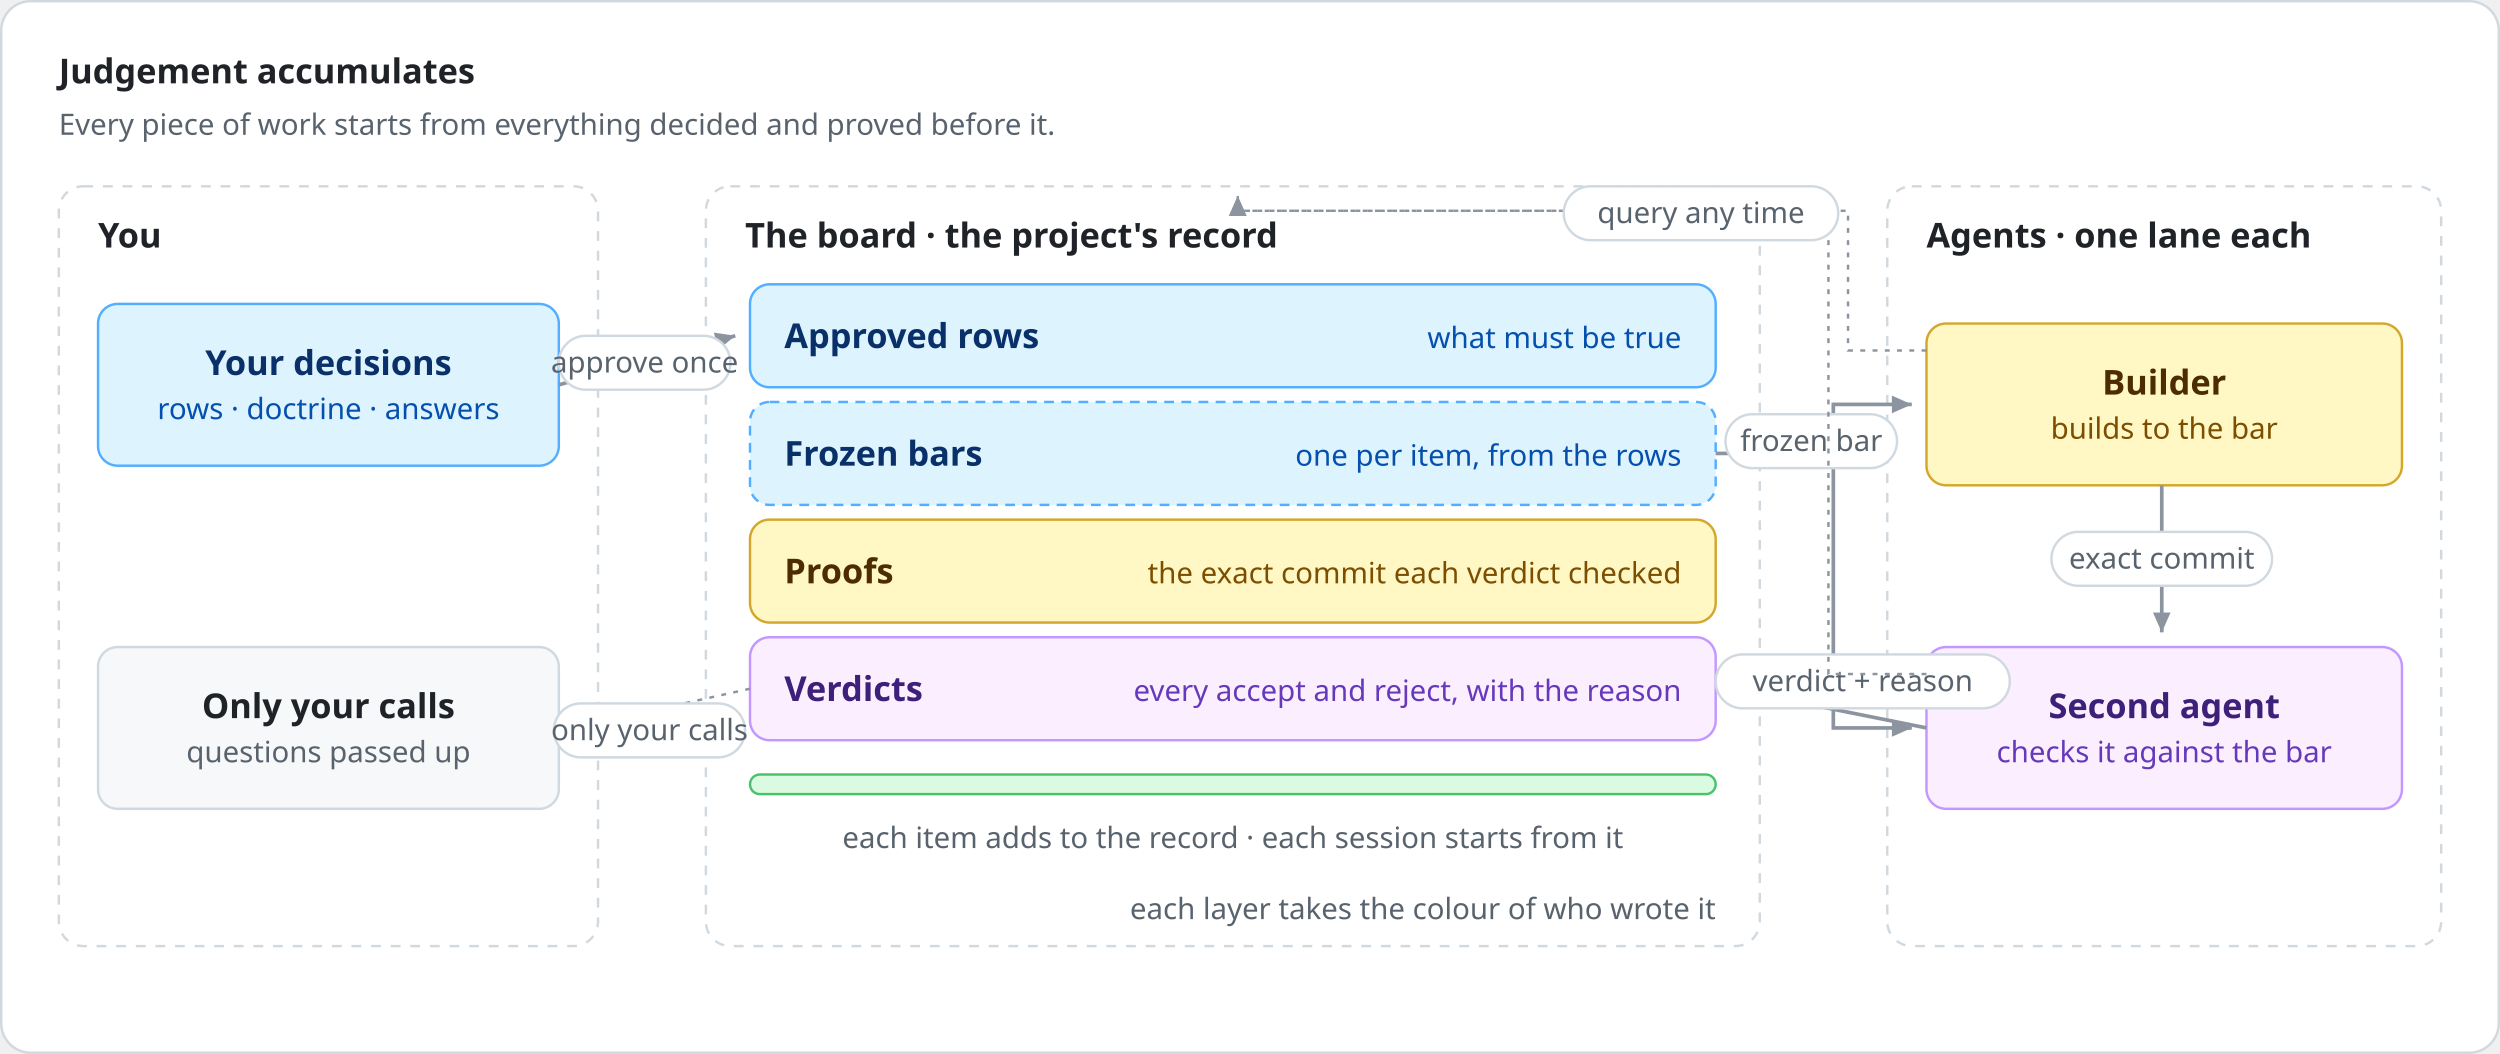
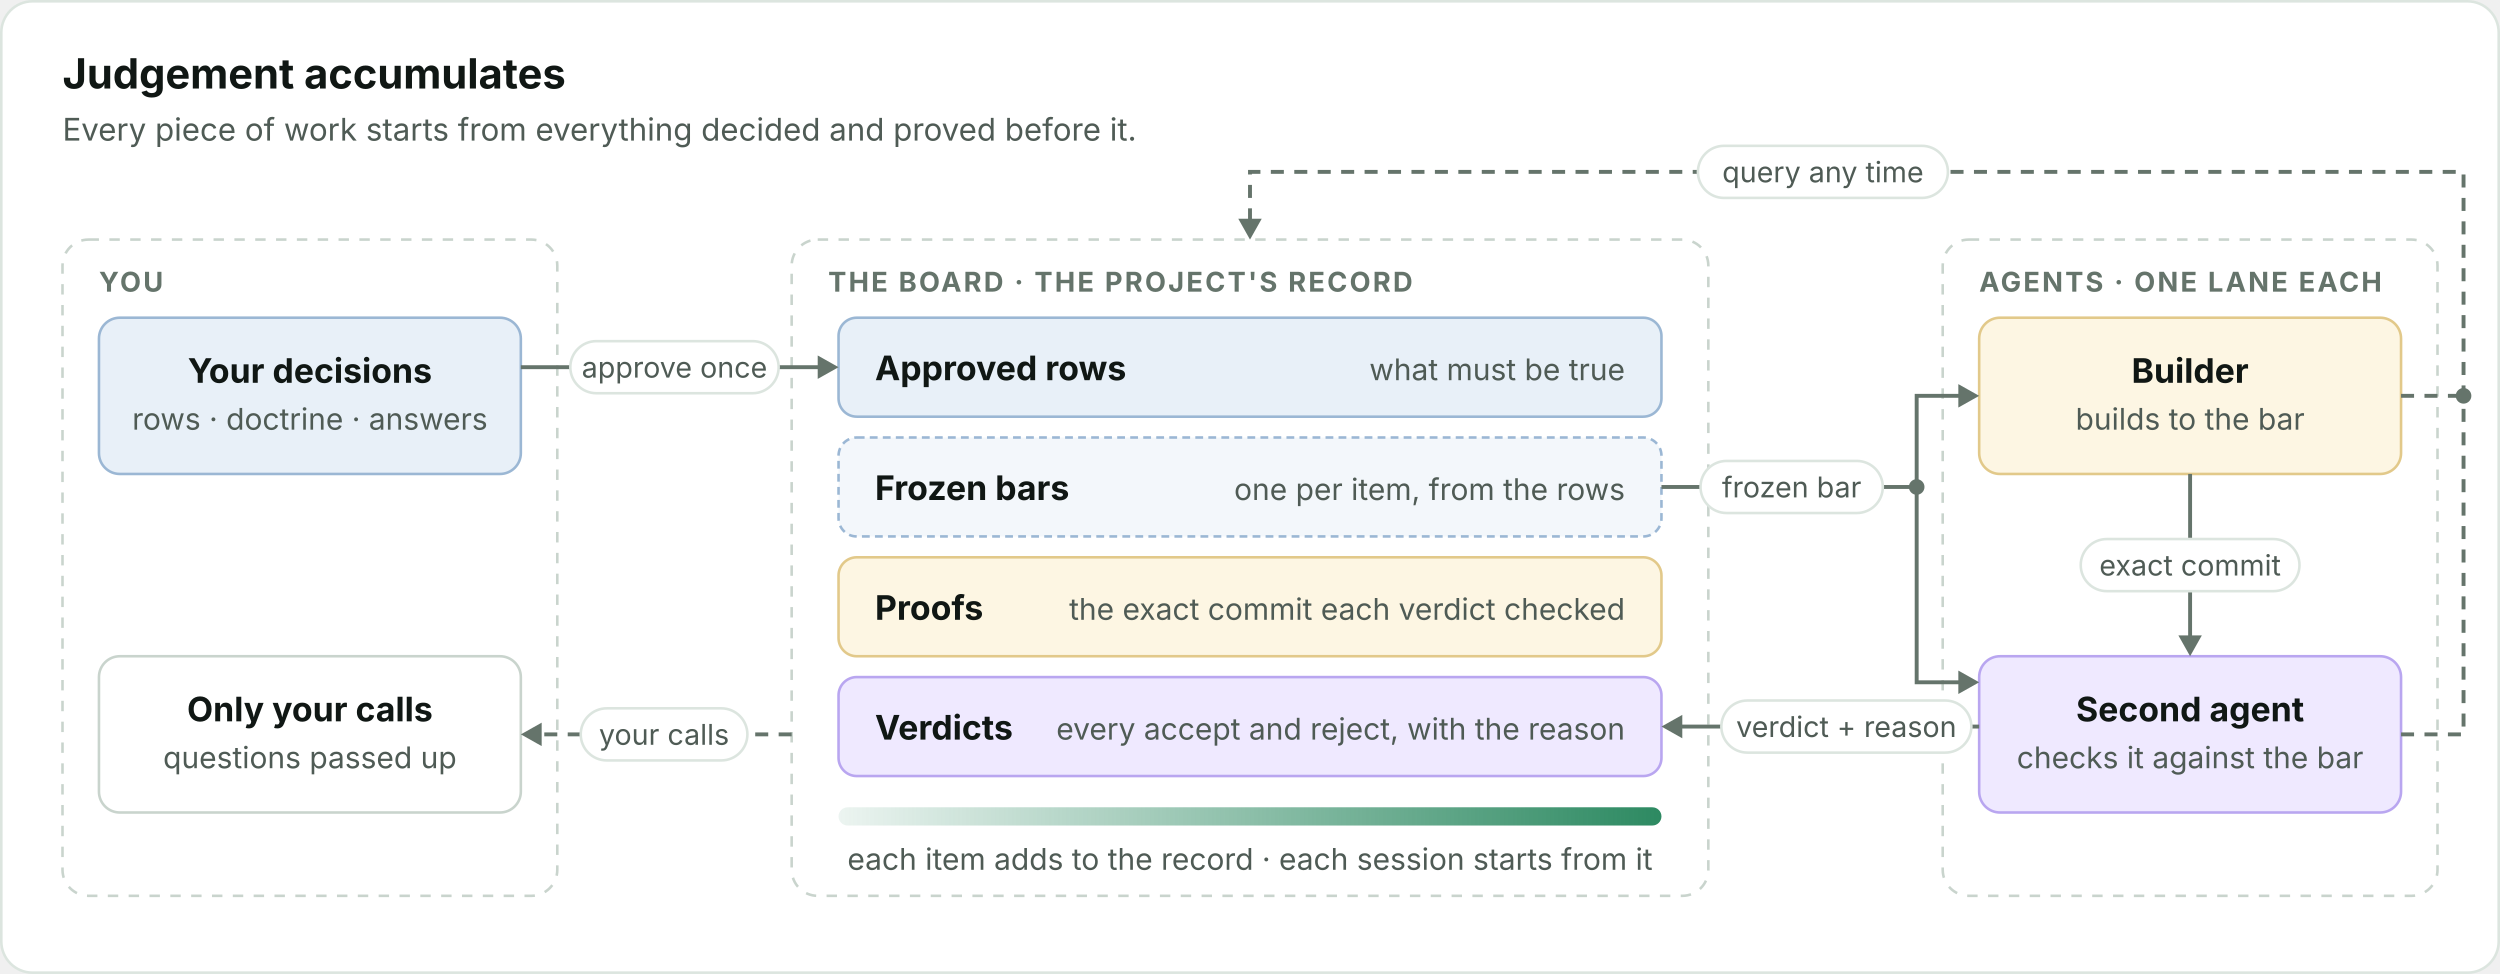
- <svg xmlns="http://www.w3.org/2000/svg" viewBox="0 0 1020 430" width="1020" height="430" role="img" aria-labelledby="title desc">
+ <svg xmlns="http://www.w3.org/2000/svg" viewBox="0 0 960 374" width="960" height="374" role="img" aria-labelledby="title desc">
  <style>
text { font-family: -apple-system, BlinkMacSystemFont, 'Segoe UI', 'Noto Sans', Helvetica, Arial, sans-serif; fill: #1f2328; }
.mono { font-family: ui-monospace, SFMono-Regular, 'SF Mono', Menlo, Consolas, 'Liberation Mono', monospace; }
.card { fill: #ffffff; stroke: #d1d9e0; }
.head { font-size: 14px; font-weight: 600; }
.aside { font-size: 12px; fill: #59636e; }
.t1 { font-size: 14px; font-weight: 600; }
.t2 { font-size: 12px; fill: #59636e; }
.label { font-size: 12px; fill: #59636e; }
.code { font-size: 11.5px; fill: #59636e; }
.edge { fill: none; stroke: #8c959f; stroke-width: 1.5; }
.edge.back { stroke: #bc4c00; stroke-dasharray: 5 4; }
.edge.leader { stroke-width: 1; stroke-dasharray: 2 3; }
.tip { fill: #8c959f; }
.tip.back { fill: #bc4c00; }
.label.back { fill: #bc4c00; }
.frame { fill: none; stroke: #d1d9e0; stroke-dasharray: 4 4; }
.plain rect { fill: #f6f8fa; stroke: #d1d9e0; }
.person rect { fill: #ddf4ff; stroke: #54aeff; }
.person .t1 { fill: #0a3069; } .person .t2 { fill: #0550ae; }
.agent rect { fill: #fbefff; stroke: #c297ff; }
.agent .t1 { fill: #3e1f79; } .agent .t2 { fill: #6639ba; }
.check rect { fill: #fff8c5; stroke: #d4a72c; }
.check .t1 { fill: #4d2d00; } .check .t2 { fill: #7d4e00; }
.done rect { fill: #dafbe1; stroke: #4ac26b; }
.done .t1 { fill: #044f1e; } .done .t2 { fill: #116329; }
@media (prefers-color-scheme: dark) {
  text { fill: #f0f6fc; }
  .card { fill: #0d1117; stroke: #3d444d; }
  .aside, .t2, .label, .code { fill: #9198a1; }
  .edge { stroke: #6e7681; }
  .edge.back { stroke: #f0883e; }
  .tip { fill: #6e7681; }
  .tip.back, .label.back { fill: #f0883e; }
  .frame { stroke: #3d444d; }
  .plain rect { fill: #151b23; stroke: #3d444d; }
  .person rect { fill: #0c2d6b; stroke: #1f6feb; }
  .person .t1 { fill: #cae8ff; } .person .t2 { fill: #a5d6ff; }
  .agent rect { fill: #271052; stroke: #8957e5; }
  .agent .t1 { fill: #ecdeff; } .agent .t2 { fill: #d2a8ff; }
  .check rect { fill: #272115; stroke: #9e6a03; }
  .check .t1 { fill: #f8e3a1; } .check .t2 { fill: #e3b341; }
  .done rect { fill: #04260f; stroke: #238636; }
  .done .t1 { fill: #aff5b4; } .done .t2 { fill: #7ee787; }
}
</style>
  <defs>
    <marker id="tip" viewBox="0 0 10 10" refX="9" refY="5" markerWidth="9" markerHeight="9" markerUnits="userSpaceOnUse" orient="auto">
      <path class="tip" d="M0 1 L9 5 L0 9 z" />
    </marker>
    <marker id="tip-back" viewBox="0 0 10 10" refX="9" refY="5" markerWidth="9" markerHeight="9" markerUnits="userSpaceOnUse" orient="auto">
      <path class="tip back" d="M0 1 L9 5 L0 9 z" />
    </marker>
  </defs>
-   <rect class="card" x="0.5" y="0.5" width="1019" height="429" rx="12" />
-   <text class="head" x="24" y="34">Judgement accumulates</text>
-   <text class="aside" x="24" y="55">Every piece of work starts from everything decided and proved before it.</text>
-   <rect class="frame" x="24" y="76" width="220" height="310" rx="10" />
-   <rect class="frame" x="288" y="76" width="430" height="310" rx="10" />
-   <rect class="frame" x="770" y="76" width="226" height="310" rx="10" />
-   <text class="t1" x="40" y="101">You</text>
-   <text class="t1" x="304" y="101">The board · the project's record</text>
-   <text class="t1" x="786" y="101">Agents · one lane each</text>
-   <g class="person">
-     <rect x="40" y="124" width="188" height="66" rx="8" />
-     <text class="t1" x="134" y="153" text-anchor="middle">Your decisions</text>
-     <text class="t2" x="134" y="171" text-anchor="middle">rows · doctrine · answers</text>
-   </g>
-   <g class="plain">
-     <rect x="40" y="264" width="188" height="66" rx="8" />
-     <text class="t1" x="134" y="293" text-anchor="middle">Only your calls</text>
-     <text class="t2" x="134" y="311" text-anchor="middle">questions passed up</text>
-   </g>
-   <g class="person">
-     <rect x="306" y="116" width="394" height="42" rx="8" />
-     <text class="t1" x="320" y="142">Approved rows</text>
-     <text class="t2" x="686" y="142" text-anchor="end">what must be true</text>
-   </g>
-   <g class="person">
-     <rect x="306" y="164" width="394" height="42" rx="8" stroke-dasharray="4 3" />
-     <text class="t1" x="320" y="190">Frozen bars</text>
-     <text class="t2" x="686" y="190" text-anchor="end">one per item, from the rows</text>
-   </g>
-   <g class="check">
-     <rect x="306" y="212" width="394" height="42" rx="8" />
-     <text class="t1" x="320" y="238">Proofs</text>
-     <text class="t2" x="686" y="238" text-anchor="end">the exact commit each verdict checked</text>
-   </g>
-   <g class="agent">
-     <rect x="306" y="260" width="394" height="42" rx="8" />
-     <text class="t1" x="320" y="286">Verdicts</text>
-     <text class="t2" x="686" y="286" text-anchor="end">every accept and reject, with the reason</text>
-   </g>
-   <g class="done">
-     <rect x="306" y="316" width="394" height="8" rx="4" />
-   </g>
-   <text class="label" x="503" y="346" text-anchor="middle">each item adds to the record · each session starts from it</text>
-   <text class="aside" x="700" y="375" text-anchor="end">each layer takes the colour of who wrote it</text>
-   <g class="check">
-     <rect x="786" y="132" width="194" height="66" rx="8" />
-     <text class="t1" x="883" y="161" text-anchor="middle">Builder</text>
-     <text class="t2" x="883" y="179" text-anchor="middle">builds to the bar</text>
-   </g>
-   <g class="agent">
-     <rect x="786" y="264" width="194" height="66" rx="8" />
-     <text class="t1" x="883" y="293" text-anchor="middle">Second agent</text>
-     <text class="t2" x="883" y="311" text-anchor="middle">checks it against the bar</text>
-   </g>
-   <path class="edge" d="M 228 157 L 300 137" marker-end="url(#tip)" />
-   <rect class="card" x="228" y="137" width="70" height="22" rx="11" />
-   <text class="label" x="263" y="152" text-anchor="middle">approve once</text>
-   <path class="edge" d="M 700 185 L 748 185 L 748 165 L 780 165" marker-end="url(#tip)" />
-   <path class="edge" d="M 748 185 L 748 297 L 780 297" marker-end="url(#tip)" />
-   <circle class="tip" cx="748" cy="185" r="3" />
-   <rect class="card" x="704" y="169" width="70" height="22" rx="11" />
-   <text class="label" x="739" y="184" text-anchor="middle">frozen bar</text>
-   <path class="edge" d="M 882 198 L 882 258" marker-end="url(#tip)" />
-   <rect class="card" x="837" y="217" width="90" height="22" rx="11" />
-   <text class="label" x="882" y="232" text-anchor="middle">exact commit</text>
-   <path class="edge" d="M 786 297 L 706 281" marker-end="url(#tip)" />
-   <rect class="card" x="700" y="267" width="120" height="22" rx="11" />
-   <text class="label" x="760" y="282" text-anchor="middle">verdict + reason</text>
-   <path class="edge leader" d="M 306 281 L 234 297" marker-end="url(#tip)" />
-   <rect class="card" x="226" y="287" width="78" height="22" rx="11" />
-   <text class="label" x="265" y="302" text-anchor="middle">only your calls</text>
-   <path class="edge leader" d="M 786 143 L 754 143 L 754 86 L 505 86 L 505 80" marker-end="url(#tip)" />
-   <path class="edge leader" d="M 786 275 L 746 275 L 746 86 L 505 86 L 505 80" marker-end="url(#tip)" />
-   <rect class="card" x="638" y="76" width="112" height="22" rx="11" />
-   <text class="label" x="694" y="91" text-anchor="middle">query any time</text>
+   <rect class="card" x="0.5" y="0.5" width="959" height="373" rx="12" />
+   <style>
+ text{font-family:system-ui,-apple-system,"Segoe UI",sans-serif}
+ .card{fill:#fff;stroke:#dce5df}.title{font-size:16px;font-weight:650;fill:#101714}.sub{font-size:12px;fill:#4f5b55}
+ .zone{fill:none;stroke:#c9d4cd;stroke-dasharray:4 4}.zl{font-size:10.5px;font-weight:650;letter-spacing:.08em;fill:#65746b}
+ .b{stroke-width:1}.h{font-size:13px;font-weight:650;fill:#101714}.m{font-size:11.5px;fill:#4f5b55}
+ .you{fill:#e8f0f8;stroke:#9bb7d4}.plain{fill:#fff;stroke:#c9d4cd}.rows{fill:#efe9ff;stroke:#b9a6f0}.lay{fill:#f6f8f7;stroke:#c9d4cd}.ver{fill:#dff4e8;stroke:#9fd6b6}.bld{fill:#fdf6e3;stroke:#e2c98a}.youL{fill:#e8f0f8;stroke:#9bb7d4}.youL2{fill:#f3f7fb;stroke:#9bb7d4;stroke-dasharray:3 2}.bldL{fill:#fdf6e3;stroke:#e2c98a}.chkL{fill:#efe9ff;stroke:#b9a6f0}.key{font-size:10.5px;fill:#65746b}.chk{fill:#efe9ff;stroke:#b9a6f0}
+ .ln{stroke:#65746b;stroke-width:1.5;fill:none}.ln.d{stroke-dasharray:5 4}.hd{fill:#65746b}
+ .pill{fill:#fff;stroke:#dce5df}.pt{font-size:11px;fill:#4f5b55}
+ .cap{font-size:12.5px;fill:#4f5b55}
+ @media(prefers-color-scheme:dark){.card{fill:#111714;stroke:#34443a}.title,.h{fill:#e9eeeb}.sub,.m,.pt,.cap{fill:#b6c3bc}.zone{stroke:#3a4a40}.zl{fill:#9cafa3}
+ .you{fill:#14243a;stroke:#3f6a96}.plain{fill:#111714;stroke:#3a4a40}.rows{fill:#231d3a;stroke:#6b57b8}.lay{fill:#18201c;stroke:#3a4a40}.ver{fill:#163829;stroke:#2f7a55}.bld{fill:#2e2614;stroke:#8a6f2c}.youL{fill:#14243a;stroke:#3f6a96}.youL2{fill:#101b2b;stroke:#3f6a96;stroke-dasharray:3 2}.bldL{fill:#2e2614;stroke:#8a6f2c}.chkL{fill:#231d3a;stroke:#6b57b8}.key{fill:#9cafa3}.chk{fill:#231d3a;stroke:#6b57b8}
+ .ln{stroke:#9cafa3}.hd{fill:#9cafa3}.pill{fill:#111714;stroke:#34443a}}
+ </style>
+   <defs>
+     <linearGradient id="grow" x1="0" x2="1">
+       <stop offset="0" stop-color="#087546" stop-opacity="0.08" />
+       <stop offset="1" stop-color="#087546" stop-opacity="0.85" />
+     </linearGradient>
+   </defs>
+   <text class="title" x="24" y="34">Judgement accumulates</text>
+   <text class="sub" x="24" y="54">Every piece of work starts from everything decided and proved before it.</text>
+   <rect class="zone" x="24" y="92" width="190" height="252" rx="10" />
+   <text class="zl" x="38" y="112">YOU</text>
+   <rect class="zone" x="304" y="92" width="352" height="252" rx="10" />
+   <text class="zl" x="318" y="112">THE BOARD · THE PROJECT'S RECORD</text>
+   <rect class="zone" x="746" y="92" width="190" height="252" rx="10" />
+   <text class="zl" x="760" y="112">AGENTS · ONE LANE EACH</text>
+   <rect class="you b" x="38" y="122" width="162" height="60" rx="8" />
+   <text class="h" x="119" y="147" text-anchor="middle">Your decisions</text>
+   <text class="m" x="119" y="165" text-anchor="middle">rows · doctrine · answers</text>
+   <rect class="plain b" x="38" y="252" width="162" height="60" rx="8" />
+   <text class="h" x="119" y="277" text-anchor="middle">Only your calls</text>
+   <text class="m" x="119" y="295" text-anchor="middle">questions passed up</text>
+   <rect class="youL b" x="322" y="122" width="316" height="38" rx="7" />
+   <text class="h" x="336" y="146">Approved rows</text>
+   <text class="m" x="624" y="146" text-anchor="end">what must be true</text>
+   <rect class="youL2 b" x="322" y="168" width="316" height="38" rx="7" />
+   <text class="h" x="336" y="192">Frozen bars</text>
+   <text class="m" x="624" y="192" text-anchor="end">one per item, from the rows</text>
+   <rect class="chkL b" x="322" y="260" width="316" height="38" rx="7" />
+   <text class="h" x="336" y="284">Verdicts</text>
+   <text class="m" x="624" y="284" text-anchor="end">every accept and reject, with the reason</text>
+   <rect class="bldL b" x="322" y="214" width="316" height="38" rx="7" />
+   <text class="h" x="336" y="238">Proofs</text>
+   <text class="m" x="624" y="238" text-anchor="end">the exact commit each verdict checked</text>
+   <rect x="322" y="310" width="316" height="7" rx="3.5" fill="url(#grow)" />
+   <text class="m" x="480" y="334" text-anchor="middle">each item adds to the record · each session starts from it</text>
+   <rect class="bld b" x="760" y="122" width="162" height="60" rx="8" />
+   <text class="h" x="841" y="147" text-anchor="middle">Builder</text>
+   <text class="m" x="841" y="165" text-anchor="middle">builds to the bar</text>
+   <rect class="chk b" x="760" y="252" width="162" height="60" rx="8" />
+   <text class="h" x="841" y="277" text-anchor="middle">Second agent</text>
+   <text class="m" x="841" y="295" text-anchor="middle">checks it against the bar</text>
+   <path class="ln" d="M200 141 H316" />
+   <path class="hd" d="M322 141 l-8 -4.5 v9 z" />
+   <rect class="pill" x="219" y="131" width="80" height="20" rx="10" />
+   <text class="pt" x="259" y="145" text-anchor="middle">approve once</text>
+   <path class="ln" d="M638 187 H736 V152 H754" />
+   <path class="hd" d="M760 152 l-8 -4.5 v9 z" />
+   <path class="ln" d="M736 187 V262 H754" />
+   <path class="hd" d="M760 262 l-8 -4.5 v9 z" />
+   <circle cx="736" cy="187" r="3" class="hd" />
+   <path class="ln d" d="M922 282 H946 V66 H480 V86" />
+   <path class="hd" d="M480 92 l-4.5 -8 h9 z" />
+   <path class="ln d" d="M922 152 H946" />
+   <circle cx="946" cy="152" r="3" class="hd" />
+   <rect class="pill" x="652" y="56" width="96" height="20" rx="10" />
+   <text class="pt" x="700" y="70" text-anchor="middle">query any time</text>
+   <rect class="pill" x="653" y="177" width="70" height="20" rx="10" />
+   <text class="pt" x="688" y="191" text-anchor="middle">frozen bar</text>
+   <path class="ln" d="M841 182 V246" />
+   <path class="hd" d="M841 252 l-4.5 -8 h9 z" />
+   <rect class="pill" x="799" y="207" width="84" height="20" rx="10" />
+   <text class="pt" x="841" y="221" text-anchor="middle">exact commit</text>
+   <path class="ln" d="M760 279 H644" />
+   <path class="hd" d="M638 279 l8 -4.5 v9 z" />
+   <rect class="pill" x="661" y="269" width="96" height="20" rx="10" />
+   <text class="pt" x="709" y="283" text-anchor="middle">verdict + reason</text>
+   <path class="ln d" d="M304 282 H206" />
+   <path class="hd" d="M200 282 l8 -4.5 v9 z" />
+   <rect class="pill" x="223" y="272" width="64" height="20" rx="10" />
+   <text class="pt" x="255" y="286" text-anchor="middle">your calls</text>
</svg>
